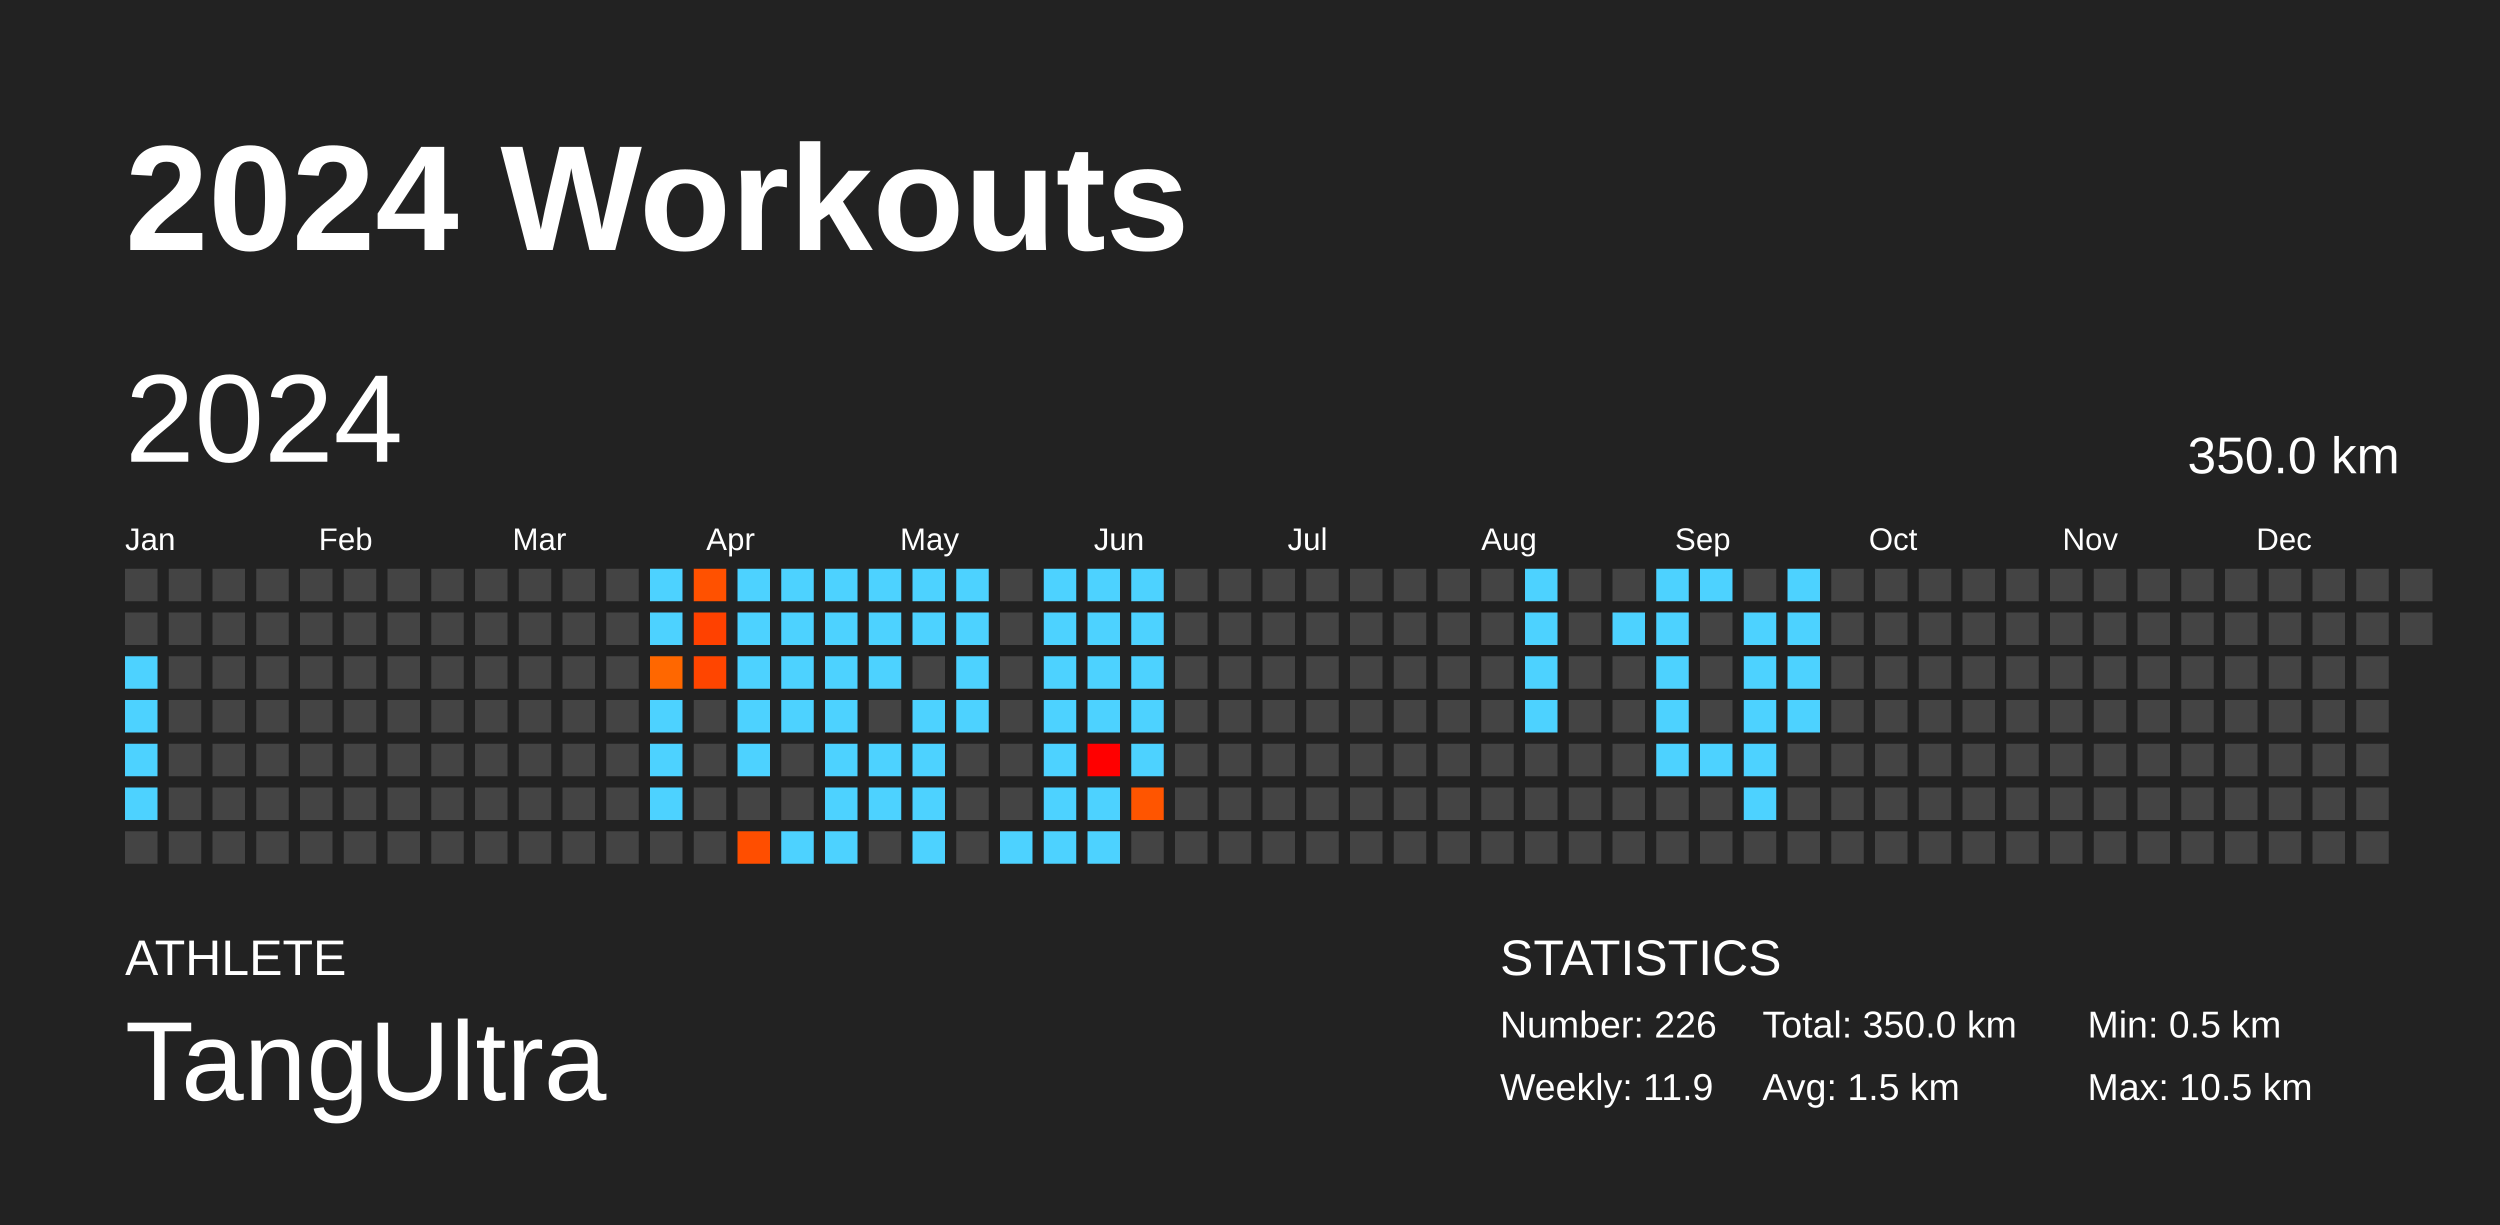
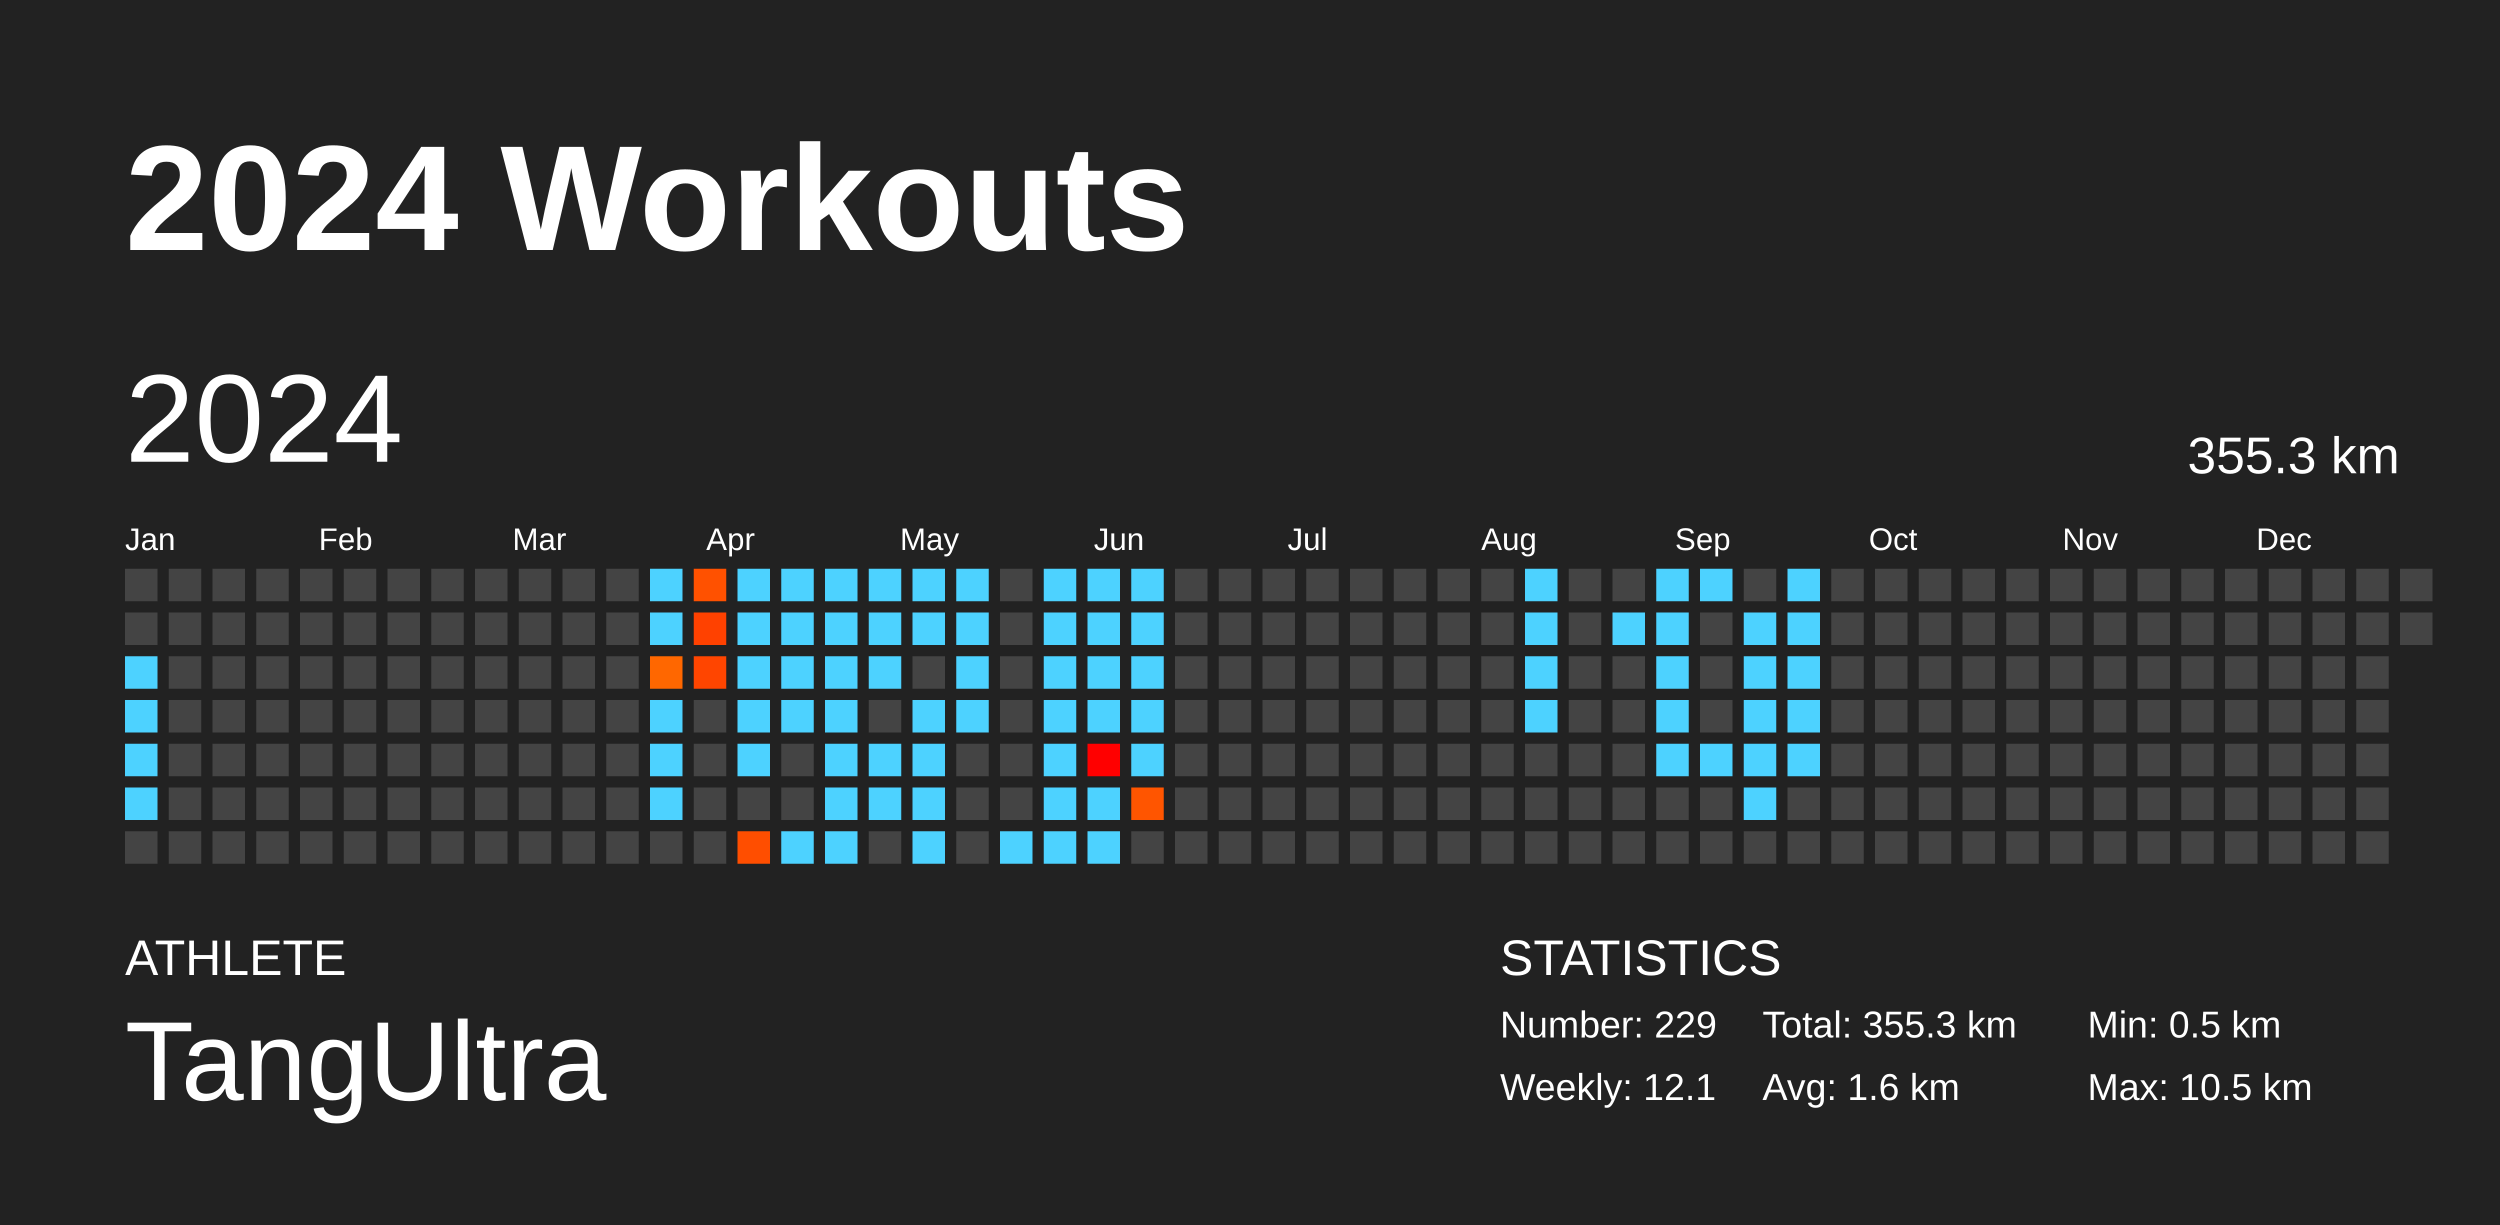
<svg xmlns="http://www.w3.org/2000/svg" baseProfile="full" height="98mm" version="1.1" viewBox="0,0,200,98" width="200mm">
  <defs />
  <rect fill="#222222" height="98" width="200" x="0" y="0" />
  <text fill="#FFFFFF" style="font-size:12px; font-family:Arial; font-weight:bold;" x="10" y="20">2024 Workouts</text>
  <text fill="#FFFFFF" style="font-size:4px; font-family:Arial" x="10" y="78">ATHLETE</text>
  <text fill="#FFFFFF" style="font-size:9px; font-family:Arial" x="10" y="88">TangUltra</text>
  <text fill="#FFFFFF" style="font-size:4px; font-family:Arial" x="120" y="78">STATISTICS</text>
-   <text fill="#FFFFFF" style="font-size:3px; font-family:Arial" x="120" y="83">Number: 226</text>
-   <text fill="#FFFFFF" style="font-size:3px; font-family:Arial" x="120" y="88">Weekly: 11.9</text>
-   <text fill="#FFFFFF" style="font-size:3px; font-family:Arial" x="141" y="83">Total: 350.0 km</text>
-   <text fill="#FFFFFF" style="font-size:3px; font-family:Arial" x="141" y="88">Avg: 1.5 km</text>
+   <text fill="#FFFFFF" style="font-size:3px; font-family:Arial" x="120" y="83">Number: 229</text>
+   <text fill="#FFFFFF" style="font-size:3px; font-family:Arial" x="120" y="88">Weekly: 12.1</text>
+   <text fill="#FFFFFF" style="font-size:3px; font-family:Arial" x="141" y="83">Total: 355.3 km</text>
+   <text fill="#FFFFFF" style="font-size:3px; font-family:Arial" x="141" y="88">Avg: 1.6 km</text>
  <text fill="#FFFFFF" style="font-size:3px; font-family:Arial" x="167" y="83">Min: 0.5 km</text>
  <text fill="#FFFFFF" style="font-size:3px; font-family:Arial" x="167" y="88">Max: 10.5 km</text>
  <text dominant-baseline="hanging" fill="#FFFFFF" style="font-size:10.0px; font-family:Arial;" x="10" y="30">2024</text>
-   <text dominant-baseline="hanging" fill="#FFFFFF" style="font-size:4.125px; font-family:Arial;" x="175" y="35">350.0 km</text>
+   <text dominant-baseline="hanging" fill="#FFFFFF" style="font-size:4.125px; font-family:Arial;" x="175" y="35">355.3 km</text>
  <text fill="#FFFFFF" style="font-size:2.5px; font-family:Arial" x="10.0" y="44">Jan</text>
  <text fill="#FFFFFF" style="font-size:2.5px; font-family:Arial" x="25.5" y="44">Feb</text>
  <text fill="#FFFFFF" style="font-size:2.5px; font-family:Arial" x="41.0" y="44">Mar</text>
  <text fill="#FFFFFF" style="font-size:2.5px; font-family:Arial" x="56.5" y="44">Apr</text>
  <text fill="#FFFFFF" style="font-size:2.5px; font-family:Arial" x="72.0" y="44">May</text>
  <text fill="#FFFFFF" style="font-size:2.5px; font-family:Arial" x="87.5" y="44">Jun</text>
  <text fill="#FFFFFF" style="font-size:2.5px; font-family:Arial" x="103.0" y="44">Jul</text>
  <text fill="#FFFFFF" style="font-size:2.5px; font-family:Arial" x="118.5" y="44">Aug</text>
  <text fill="#FFFFFF" style="font-size:2.5px; font-family:Arial" x="134.0" y="44">Sep</text>
  <text fill="#FFFFFF" style="font-size:2.5px; font-family:Arial" x="149.5" y="44">Oct</text>
  <text fill="#FFFFFF" style="font-size:2.5px; font-family:Arial" x="165.0" y="44">Nov</text>
  <text fill="#FFFFFF" style="font-size:2.5px; font-family:Arial" x="180.5" y="44">Dec</text>
  <rect fill="#444444" height="2.6" width="2.6" x="10.0" y="45.5" />
  <rect fill="#444444" height="2.6" width="2.6" x="10.0" y="49.0" />
  <rect fill="#4dd2ff" height="2.6" width="2.6" x="10.0" y="52.5" />
  <rect fill="#4dd2ff" height="2.6" width="2.6" x="10.0" y="56.0" />
  <rect fill="#4dd2ff" height="2.6" width="2.6" x="10.0" y="59.5" />
  <rect fill="#4dd2ff" height="2.6" width="2.6" x="10.0" y="63.0" />
  <rect fill="#444444" height="2.6" width="2.6" x="10.0" y="66.5" />
  <rect fill="#444444" height="2.6" width="2.6" x="13.5" y="45.5" />
  <rect fill="#444444" height="2.6" width="2.6" x="13.5" y="49.0" />
  <rect fill="#444444" height="2.6" width="2.6" x="13.5" y="52.5" />
  <rect fill="#444444" height="2.6" width="2.6" x="13.5" y="56.0" />
  <rect fill="#444444" height="2.6" width="2.6" x="13.5" y="59.5" />
  <rect fill="#444444" height="2.6" width="2.6" x="13.5" y="63.0" />
  <rect fill="#444444" height="2.6" width="2.6" x="13.5" y="66.5" />
  <rect fill="#444444" height="2.6" width="2.6" x="17.0" y="45.5" />
  <rect fill="#444444" height="2.6" width="2.6" x="17.0" y="49.0" />
  <rect fill="#444444" height="2.6" width="2.6" x="17.0" y="52.5" />
  <rect fill="#444444" height="2.6" width="2.6" x="17.0" y="56.0" />
  <rect fill="#444444" height="2.6" width="2.6" x="17.0" y="59.5" />
  <rect fill="#444444" height="2.6" width="2.6" x="17.0" y="63.0" />
  <rect fill="#444444" height="2.6" width="2.6" x="17.0" y="66.5" />
  <rect fill="#444444" height="2.6" width="2.6" x="20.5" y="45.5" />
  <rect fill="#444444" height="2.6" width="2.6" x="20.5" y="49.0" />
  <rect fill="#444444" height="2.6" width="2.6" x="20.5" y="52.5" />
  <rect fill="#444444" height="2.6" width="2.6" x="20.5" y="56.0" />
  <rect fill="#444444" height="2.6" width="2.6" x="20.5" y="59.5" />
  <rect fill="#444444" height="2.6" width="2.6" x="20.5" y="63.0" />
  <rect fill="#444444" height="2.6" width="2.6" x="20.5" y="66.5" />
  <rect fill="#444444" height="2.6" width="2.6" x="24.0" y="45.5" />
  <rect fill="#444444" height="2.6" width="2.6" x="24.0" y="49.0" />
  <rect fill="#444444" height="2.6" width="2.6" x="24.0" y="52.5" />
  <rect fill="#444444" height="2.6" width="2.6" x="24.0" y="56.0" />
  <rect fill="#444444" height="2.6" width="2.6" x="24.0" y="59.5" />
  <rect fill="#444444" height="2.6" width="2.6" x="24.0" y="63.0" />
  <rect fill="#444444" height="2.6" width="2.6" x="24.0" y="66.5" />
  <rect fill="#444444" height="2.6" width="2.6" x="27.5" y="45.5" />
  <rect fill="#444444" height="2.6" width="2.6" x="27.5" y="49.0" />
  <rect fill="#444444" height="2.6" width="2.6" x="27.5" y="52.5" />
  <rect fill="#444444" height="2.6" width="2.6" x="27.5" y="56.0" />
  <rect fill="#444444" height="2.6" width="2.6" x="27.5" y="59.5" />
  <rect fill="#444444" height="2.6" width="2.6" x="27.5" y="63.0" />
  <rect fill="#444444" height="2.6" width="2.6" x="27.5" y="66.5" />
  <rect fill="#444444" height="2.6" width="2.6" x="31.0" y="45.5" />
  <rect fill="#444444" height="2.6" width="2.6" x="31.0" y="49.0" />
  <rect fill="#444444" height="2.6" width="2.6" x="31.0" y="52.5" />
  <rect fill="#444444" height="2.6" width="2.6" x="31.0" y="56.0" />
  <rect fill="#444444" height="2.6" width="2.6" x="31.0" y="59.5" />
  <rect fill="#444444" height="2.6" width="2.6" x="31.0" y="63.0" />
  <rect fill="#444444" height="2.6" width="2.6" x="31.0" y="66.5" />
  <rect fill="#444444" height="2.6" width="2.6" x="34.5" y="45.5" />
  <rect fill="#444444" height="2.6" width="2.6" x="34.5" y="49.0" />
  <rect fill="#444444" height="2.6" width="2.6" x="34.5" y="52.5" />
  <rect fill="#444444" height="2.6" width="2.6" x="34.5" y="56.0" />
  <rect fill="#444444" height="2.6" width="2.6" x="34.5" y="59.5" />
  <rect fill="#444444" height="2.6" width="2.6" x="34.5" y="63.0" />
  <rect fill="#444444" height="2.6" width="2.6" x="34.5" y="66.5" />
  <rect fill="#444444" height="2.6" width="2.6" x="38.0" y="45.5" />
  <rect fill="#444444" height="2.6" width="2.6" x="38.0" y="49.0" />
  <rect fill="#444444" height="2.6" width="2.6" x="38.0" y="52.5" />
  <rect fill="#444444" height="2.6" width="2.6" x="38.0" y="56.0" />
  <rect fill="#444444" height="2.6" width="2.6" x="38.0" y="59.5" />
  <rect fill="#444444" height="2.6" width="2.6" x="38.0" y="63.0" />
  <rect fill="#444444" height="2.6" width="2.6" x="38.0" y="66.5" />
  <rect fill="#444444" height="2.6" width="2.6" x="41.5" y="45.5" />
  <rect fill="#444444" height="2.6" width="2.6" x="41.5" y="49.0" />
  <rect fill="#444444" height="2.6" width="2.6" x="41.5" y="52.5" />
  <rect fill="#444444" height="2.6" width="2.6" x="41.5" y="56.0" />
  <rect fill="#444444" height="2.6" width="2.6" x="41.5" y="59.5" />
  <rect fill="#444444" height="2.6" width="2.6" x="41.5" y="63.0" />
  <rect fill="#444444" height="2.6" width="2.6" x="41.5" y="66.5" />
  <rect fill="#444444" height="2.6" width="2.6" x="45.0" y="45.5" />
  <rect fill="#444444" height="2.6" width="2.6" x="45.0" y="49.0" />
  <rect fill="#444444" height="2.6" width="2.6" x="45.0" y="52.5" />
  <rect fill="#444444" height="2.6" width="2.6" x="45.0" y="56.0" />
  <rect fill="#444444" height="2.6" width="2.6" x="45.0" y="59.5" />
  <rect fill="#444444" height="2.6" width="2.6" x="45.0" y="63.0" />
  <rect fill="#444444" height="2.6" width="2.6" x="45.0" y="66.5" />
  <rect fill="#444444" height="2.6" width="2.6" x="48.5" y="45.5" />
  <rect fill="#444444" height="2.6" width="2.6" x="48.5" y="49.0" />
  <rect fill="#444444" height="2.6" width="2.6" x="48.5" y="52.5" />
  <rect fill="#444444" height="2.6" width="2.6" x="48.5" y="56.0" />
  <rect fill="#444444" height="2.6" width="2.6" x="48.5" y="59.5" />
  <rect fill="#444444" height="2.6" width="2.6" x="48.5" y="63.0" />
  <rect fill="#444444" height="2.6" width="2.6" x="48.5" y="66.5" />
  <rect fill="#4dd2ff" height="2.6" width="2.6" x="52.0" y="45.5" />
  <rect fill="#4dd2ff" height="2.6" width="2.6" x="52.0" y="49.0" />
  <rect fill="#ff6700" height="2.6" width="2.6" x="52.0" y="52.5" />
  <rect fill="#4dd2ff" height="2.6" width="2.6" x="52.0" y="56.0" />
  <rect fill="#4dd2ff" height="2.6" width="2.6" x="52.0" y="59.5" />
  <rect fill="#4dd2ff" height="2.6" width="2.6" x="52.0" y="63.0" />
  <rect fill="#444444" height="2.6" width="2.6" x="52.0" y="66.5" />
  <rect fill="#ff5100" height="2.6" width="2.6" x="55.5" y="45.5" />
  <rect fill="#ff4100" height="2.6" width="2.6" x="55.5" y="49.0" />
  <rect fill="#ff4500" height="2.6" width="2.6" x="55.5" y="52.5" />
  <rect fill="#444444" height="2.6" width="2.6" x="55.5" y="56.0" />
  <rect fill="#444444" height="2.6" width="2.6" x="55.5" y="59.5" />
  <rect fill="#444444" height="2.6" width="2.6" x="55.5" y="63.0" />
  <rect fill="#444444" height="2.6" width="2.6" x="55.5" y="66.5" />
  <rect fill="#4dd2ff" height="2.6" width="2.6" x="59.0" y="45.5" />
  <rect fill="#4dd2ff" height="2.6" width="2.6" x="59.0" y="49.0" />
  <rect fill="#4dd2ff" height="2.6" width="2.6" x="59.0" y="52.5" />
  <rect fill="#4dd2ff" height="2.6" width="2.6" x="59.0" y="56.0" />
  <rect fill="#4dd2ff" height="2.6" width="2.6" x="59.0" y="59.5" />
  <rect fill="#444444" height="2.6" width="2.6" x="59.0" y="63.0" />
  <rect fill="#ff4e00" height="2.6" width="2.6" x="59.0" y="66.5" />
  <rect fill="#4dd2ff" height="2.6" width="2.6" x="62.5" y="45.5" />
  <rect fill="#4dd2ff" height="2.6" width="2.6" x="62.5" y="49.0" />
  <rect fill="#4dd2ff" height="2.6" width="2.6" x="62.5" y="52.5" />
  <rect fill="#4dd2ff" height="2.6" width="2.6" x="62.5" y="56.0" />
  <rect fill="#444444" height="2.6" width="2.6" x="62.5" y="59.5" />
  <rect fill="#444444" height="2.6" width="2.6" x="62.5" y="63.0" />
  <rect fill="#4dd2ff" height="2.6" width="2.6" x="62.5" y="66.5" />
  <rect fill="#4dd2ff" height="2.6" width="2.6" x="66.0" y="45.5" />
  <rect fill="#4dd2ff" height="2.6" width="2.6" x="66.0" y="49.0" />
  <rect fill="#4dd2ff" height="2.6" width="2.6" x="66.0" y="52.5" />
  <rect fill="#4dd2ff" height="2.6" width="2.6" x="66.0" y="56.0" />
  <rect fill="#4dd2ff" height="2.6" width="2.6" x="66.0" y="59.5" />
  <rect fill="#4dd2ff" height="2.6" width="2.6" x="66.0" y="63.0" />
  <rect fill="#4dd2ff" height="2.6" width="2.6" x="66.0" y="66.5" />
  <rect fill="#4dd2ff" height="2.6" width="2.6" x="69.5" y="45.5" />
  <rect fill="#4dd2ff" height="2.6" width="2.6" x="69.5" y="49.0" />
  <rect fill="#4dd2ff" height="2.6" width="2.6" x="69.5" y="52.5" />
  <rect fill="#444444" height="2.6" width="2.6" x="69.5" y="56.0" />
  <rect fill="#4dd2ff" height="2.6" width="2.6" x="69.5" y="59.5" />
  <rect fill="#4dd2ff" height="2.6" width="2.6" x="69.5" y="63.0" />
  <rect fill="#444444" height="2.6" width="2.6" x="69.5" y="66.5" />
  <rect fill="#4dd2ff" height="2.6" width="2.6" x="73.0" y="45.5" />
  <rect fill="#4dd2ff" height="2.6" width="2.6" x="73.0" y="49.0" />
  <rect fill="#444444" height="2.6" width="2.6" x="73.0" y="52.5" />
  <rect fill="#4dd2ff" height="2.6" width="2.6" x="73.0" y="56.0" />
  <rect fill="#4dd2ff" height="2.6" width="2.6" x="73.0" y="59.5" />
  <rect fill="#4dd2ff" height="2.6" width="2.6" x="73.0" y="63.0" />
  <rect fill="#4dd2ff" height="2.6" width="2.6" x="73.0" y="66.5" />
  <rect fill="#4dd2ff" height="2.6" width="2.6" x="76.5" y="45.5" />
  <rect fill="#4dd2ff" height="2.6" width="2.6" x="76.5" y="49.0" />
  <rect fill="#4dd2ff" height="2.6" width="2.6" x="76.5" y="52.5" />
  <rect fill="#4dd2ff" height="2.6" width="2.6" x="76.5" y="56.0" />
  <rect fill="#444444" height="2.6" width="2.6" x="76.5" y="59.5" />
  <rect fill="#444444" height="2.6" width="2.6" x="76.5" y="63.0" />
  <rect fill="#444444" height="2.6" width="2.6" x="76.5" y="66.5" />
  <rect fill="#444444" height="2.6" width="2.6" x="80.0" y="45.5" />
  <rect fill="#444444" height="2.6" width="2.6" x="80.0" y="49.0" />
  <rect fill="#444444" height="2.6" width="2.6" x="80.0" y="52.5" />
  <rect fill="#444444" height="2.6" width="2.6" x="80.0" y="56.0" />
  <rect fill="#444444" height="2.6" width="2.6" x="80.0" y="59.5" />
  <rect fill="#444444" height="2.6" width="2.6" x="80.0" y="63.0" />
  <rect fill="#4dd2ff" height="2.6" width="2.6" x="80.0" y="66.5" />
  <rect fill="#4dd2ff" height="2.6" width="2.6" x="83.5" y="45.5" />
  <rect fill="#4dd2ff" height="2.6" width="2.6" x="83.5" y="49.0" />
  <rect fill="#4dd2ff" height="2.6" width="2.6" x="83.5" y="52.5" />
  <rect fill="#4dd2ff" height="2.6" width="2.6" x="83.5" y="56.0" />
  <rect fill="#4dd2ff" height="2.6" width="2.6" x="83.5" y="59.5" />
  <rect fill="#4dd2ff" height="2.6" width="2.6" x="83.5" y="63.0" />
  <rect fill="#4dd2ff" height="2.6" width="2.6" x="83.5" y="66.5" />
  <rect fill="#4dd2ff" height="2.6" width="2.6" x="87.0" y="45.5" />
  <rect fill="#4dd2ff" height="2.6" width="2.6" x="87.0" y="49.0" />
  <rect fill="#4dd2ff" height="2.6" width="2.6" x="87.0" y="52.5" />
  <rect fill="#4dd2ff" height="2.6" width="2.6" x="87.0" y="56.0" />
  <rect fill="#ff0000" height="2.6" width="2.6" x="87.0" y="59.5" />
  <rect fill="#4dd2ff" height="2.6" width="2.6" x="87.0" y="63.0" />
  <rect fill="#4dd2ff" height="2.6" width="2.6" x="87.0" y="66.5" />
  <rect fill="#4dd2ff" height="2.6" width="2.6" x="90.5" y="45.5" />
  <rect fill="#4dd2ff" height="2.6" width="2.6" x="90.5" y="49.0" />
  <rect fill="#4dd2ff" height="2.6" width="2.6" x="90.5" y="52.5" />
  <rect fill="#4dd2ff" height="2.6" width="2.6" x="90.5" y="56.0" />
  <rect fill="#4dd2ff" height="2.6" width="2.6" x="90.5" y="59.5" />
  <rect fill="#ff5500" height="2.6" width="2.6" x="90.5" y="63.0" />
  <rect fill="#444444" height="2.6" width="2.6" x="90.5" y="66.5" />
  <rect fill="#444444" height="2.6" width="2.6" x="94.0" y="45.5" />
  <rect fill="#444444" height="2.6" width="2.6" x="94.0" y="49.0" />
  <rect fill="#444444" height="2.6" width="2.6" x="94.0" y="52.5" />
  <rect fill="#444444" height="2.6" width="2.6" x="94.0" y="56.0" />
  <rect fill="#444444" height="2.6" width="2.6" x="94.0" y="59.5" />
  <rect fill="#444444" height="2.6" width="2.6" x="94.0" y="63.0" />
  <rect fill="#444444" height="2.6" width="2.6" x="94.0" y="66.5" />
  <rect fill="#444444" height="2.6" width="2.6" x="97.5" y="45.5" />
  <rect fill="#444444" height="2.6" width="2.6" x="97.5" y="49.0" />
  <rect fill="#444444" height="2.6" width="2.6" x="97.5" y="52.5" />
  <rect fill="#444444" height="2.6" width="2.6" x="97.5" y="56.0" />
  <rect fill="#444444" height="2.6" width="2.6" x="97.5" y="59.5" />
  <rect fill="#444444" height="2.6" width="2.6" x="97.5" y="63.0" />
  <rect fill="#444444" height="2.6" width="2.6" x="97.5" y="66.5" />
  <rect fill="#444444" height="2.6" width="2.6" x="101.0" y="45.5" />
  <rect fill="#444444" height="2.6" width="2.6" x="101.0" y="49.0" />
  <rect fill="#444444" height="2.6" width="2.6" x="101.0" y="52.5" />
  <rect fill="#444444" height="2.6" width="2.6" x="101.0" y="56.0" />
  <rect fill="#444444" height="2.6" width="2.6" x="101.0" y="59.5" />
  <rect fill="#444444" height="2.6" width="2.6" x="101.0" y="63.0" />
  <rect fill="#444444" height="2.6" width="2.6" x="101.0" y="66.5" />
  <rect fill="#444444" height="2.6" width="2.6" x="104.5" y="45.5" />
  <rect fill="#444444" height="2.6" width="2.6" x="104.5" y="49.0" />
  <rect fill="#444444" height="2.6" width="2.6" x="104.5" y="52.5" />
  <rect fill="#444444" height="2.6" width="2.6" x="104.5" y="56.0" />
  <rect fill="#444444" height="2.6" width="2.6" x="104.5" y="59.5" />
  <rect fill="#444444" height="2.6" width="2.6" x="104.5" y="63.0" />
  <rect fill="#444444" height="2.6" width="2.6" x="104.5" y="66.5" />
  <rect fill="#444444" height="2.6" width="2.6" x="108.0" y="45.5" />
  <rect fill="#444444" height="2.6" width="2.6" x="108.0" y="49.0" />
  <rect fill="#444444" height="2.6" width="2.6" x="108.0" y="52.5" />
  <rect fill="#444444" height="2.6" width="2.6" x="108.0" y="56.0" />
  <rect fill="#444444" height="2.6" width="2.6" x="108.0" y="59.5" />
  <rect fill="#444444" height="2.6" width="2.6" x="108.0" y="63.0" />
  <rect fill="#444444" height="2.6" width="2.6" x="108.0" y="66.5" />
  <rect fill="#444444" height="2.6" width="2.6" x="111.5" y="45.5" />
  <rect fill="#444444" height="2.6" width="2.6" x="111.5" y="49.0" />
  <rect fill="#444444" height="2.6" width="2.6" x="111.5" y="52.5" />
  <rect fill="#444444" height="2.6" width="2.6" x="111.5" y="56.0" />
  <rect fill="#444444" height="2.6" width="2.6" x="111.5" y="59.5" />
  <rect fill="#444444" height="2.6" width="2.6" x="111.5" y="63.0" />
  <rect fill="#444444" height="2.6" width="2.6" x="111.5" y="66.5" />
  <rect fill="#444444" height="2.6" width="2.6" x="115.0" y="45.5" />
  <rect fill="#444444" height="2.6" width="2.6" x="115.0" y="49.0" />
  <rect fill="#444444" height="2.6" width="2.6" x="115.0" y="52.5" />
  <rect fill="#444444" height="2.6" width="2.6" x="115.0" y="56.0" />
  <rect fill="#444444" height="2.6" width="2.6" x="115.0" y="59.5" />
  <rect fill="#444444" height="2.6" width="2.6" x="115.0" y="63.0" />
  <rect fill="#444444" height="2.6" width="2.6" x="115.0" y="66.5" />
  <rect fill="#444444" height="2.6" width="2.6" x="118.5" y="45.5" />
  <rect fill="#444444" height="2.6" width="2.6" x="118.5" y="49.0" />
  <rect fill="#444444" height="2.6" width="2.6" x="118.5" y="52.5" />
  <rect fill="#444444" height="2.6" width="2.6" x="118.5" y="56.0" />
  <rect fill="#444444" height="2.6" width="2.6" x="118.5" y="59.5" />
  <rect fill="#444444" height="2.6" width="2.6" x="118.5" y="63.0" />
  <rect fill="#444444" height="2.6" width="2.6" x="118.5" y="66.5" />
  <rect fill="#4dd2ff" height="2.6" width="2.6" x="122.0" y="45.5" />
  <rect fill="#4dd2ff" height="2.6" width="2.6" x="122.0" y="49.0" />
  <rect fill="#4dd2ff" height="2.6" width="2.6" x="122.0" y="52.5" />
  <rect fill="#4dd2ff" height="2.6" width="2.6" x="122.0" y="56.0" />
  <rect fill="#444444" height="2.6" width="2.6" x="122.0" y="59.5" />
  <rect fill="#444444" height="2.6" width="2.6" x="122.0" y="63.0" />
  <rect fill="#444444" height="2.6" width="2.6" x="122.0" y="66.5" />
  <rect fill="#444444" height="2.6" width="2.6" x="125.5" y="45.5" />
  <rect fill="#444444" height="2.6" width="2.6" x="125.5" y="49.0" />
  <rect fill="#444444" height="2.6" width="2.6" x="125.5" y="52.5" />
  <rect fill="#444444" height="2.6" width="2.6" x="125.5" y="56.0" />
  <rect fill="#444444" height="2.6" width="2.6" x="125.5" y="59.5" />
  <rect fill="#444444" height="2.6" width="2.6" x="125.5" y="63.0" />
  <rect fill="#444444" height="2.6" width="2.6" x="125.5" y="66.5" />
  <rect fill="#444444" height="2.6" width="2.6" x="129.0" y="45.5" />
  <rect fill="#4dd2ff" height="2.6" width="2.6" x="129.0" y="49.0" />
  <rect fill="#444444" height="2.6" width="2.6" x="129.0" y="52.5" />
  <rect fill="#444444" height="2.6" width="2.6" x="129.0" y="56.0" />
  <rect fill="#444444" height="2.6" width="2.6" x="129.0" y="59.5" />
  <rect fill="#444444" height="2.6" width="2.6" x="129.0" y="63.0" />
  <rect fill="#444444" height="2.6" width="2.6" x="129.0" y="66.5" />
  <rect fill="#4dd2ff" height="2.6" width="2.6" x="132.5" y="45.5" />
  <rect fill="#4dd2ff" height="2.6" width="2.6" x="132.5" y="49.0" />
  <rect fill="#4dd2ff" height="2.6" width="2.6" x="132.5" y="52.5" />
  <rect fill="#4dd2ff" height="2.6" width="2.6" x="132.5" y="56.0" />
  <rect fill="#4dd2ff" height="2.6" width="2.6" x="132.5" y="59.5" />
  <rect fill="#444444" height="2.6" width="2.6" x="132.5" y="63.0" />
  <rect fill="#444444" height="2.6" width="2.6" x="132.5" y="66.5" />
  <rect fill="#4dd2ff" height="2.6" width="2.6" x="136.0" y="45.5" />
  <rect fill="#444444" height="2.6" width="2.6" x="136.0" y="49.0" />
  <rect fill="#444444" height="2.6" width="2.6" x="136.0" y="52.5" />
  <rect fill="#444444" height="2.6" width="2.6" x="136.0" y="56.0" />
  <rect fill="#4dd2ff" height="2.6" width="2.6" x="136.0" y="59.5" />
  <rect fill="#444444" height="2.6" width="2.6" x="136.0" y="63.0" />
  <rect fill="#444444" height="2.6" width="2.6" x="136.0" y="66.5" />
  <rect fill="#444444" height="2.6" width="2.6" x="139.5" y="45.5" />
  <rect fill="#4dd2ff" height="2.6" width="2.6" x="139.5" y="49.0" />
  <rect fill="#4dd2ff" height="2.6" width="2.6" x="139.5" y="52.5" />
  <rect fill="#4dd2ff" height="2.6" width="2.6" x="139.5" y="56.0" />
  <rect fill="#4dd2ff" height="2.6" width="2.6" x="139.5" y="59.5" />
  <rect fill="#4dd2ff" height="2.6" width="2.6" x="139.5" y="63.0" />
  <rect fill="#444444" height="2.6" width="2.6" x="139.5" y="66.5" />
  <rect fill="#4dd2ff" height="2.6" width="2.6" x="143.0" y="45.5" />
  <rect fill="#4dd2ff" height="2.6" width="2.6" x="143.0" y="49.0" />
  <rect fill="#4dd2ff" height="2.6" width="2.6" x="143.0" y="52.5" />
  <rect fill="#4dd2ff" height="2.6" width="2.6" x="143.0" y="56.0" />
-   <rect fill="#444444" height="2.6" width="2.6" x="143.0" y="59.5" />
+   <rect fill="#4dd2ff" height="2.6" width="2.6" x="143.0" y="59.5" />
  <rect fill="#444444" height="2.6" width="2.6" x="143.0" y="63.0" />
  <rect fill="#444444" height="2.6" width="2.6" x="143.0" y="66.5" />
  <rect fill="#444444" height="2.6" width="2.6" x="146.5" y="45.5" />
  <rect fill="#444444" height="2.6" width="2.6" x="146.5" y="49.0" />
  <rect fill="#444444" height="2.6" width="2.6" x="146.5" y="52.5" />
  <rect fill="#444444" height="2.6" width="2.6" x="146.5" y="56.0" />
  <rect fill="#444444" height="2.6" width="2.6" x="146.5" y="59.5" />
  <rect fill="#444444" height="2.6" width="2.6" x="146.5" y="63.0" />
  <rect fill="#444444" height="2.6" width="2.6" x="146.5" y="66.5" />
  <rect fill="#444444" height="2.6" width="2.6" x="150.0" y="45.5" />
  <rect fill="#444444" height="2.6" width="2.6" x="150.0" y="49.0" />
  <rect fill="#444444" height="2.6" width="2.6" x="150.0" y="52.5" />
  <rect fill="#444444" height="2.6" width="2.6" x="150.0" y="56.0" />
  <rect fill="#444444" height="2.6" width="2.6" x="150.0" y="59.5" />
  <rect fill="#444444" height="2.6" width="2.6" x="150.0" y="63.0" />
  <rect fill="#444444" height="2.6" width="2.6" x="150.0" y="66.5" />
  <rect fill="#444444" height="2.6" width="2.6" x="153.5" y="45.5" />
  <rect fill="#444444" height="2.6" width="2.6" x="153.5" y="49.0" />
  <rect fill="#444444" height="2.6" width="2.6" x="153.5" y="52.5" />
  <rect fill="#444444" height="2.6" width="2.6" x="153.5" y="56.0" />
  <rect fill="#444444" height="2.6" width="2.6" x="153.5" y="59.5" />
  <rect fill="#444444" height="2.6" width="2.6" x="153.5" y="63.0" />
  <rect fill="#444444" height="2.6" width="2.6" x="153.5" y="66.5" />
  <rect fill="#444444" height="2.6" width="2.6" x="157.0" y="45.5" />
  <rect fill="#444444" height="2.6" width="2.6" x="157.0" y="49.0" />
  <rect fill="#444444" height="2.6" width="2.6" x="157.0" y="52.5" />
  <rect fill="#444444" height="2.6" width="2.6" x="157.0" y="56.0" />
  <rect fill="#444444" height="2.6" width="2.6" x="157.0" y="59.5" />
  <rect fill="#444444" height="2.6" width="2.6" x="157.0" y="63.0" />
  <rect fill="#444444" height="2.6" width="2.6" x="157.0" y="66.5" />
  <rect fill="#444444" height="2.6" width="2.6" x="160.5" y="45.5" />
  <rect fill="#444444" height="2.6" width="2.6" x="160.5" y="49.0" />
  <rect fill="#444444" height="2.6" width="2.6" x="160.5" y="52.5" />
  <rect fill="#444444" height="2.6" width="2.6" x="160.5" y="56.0" />
  <rect fill="#444444" height="2.6" width="2.6" x="160.5" y="59.5" />
  <rect fill="#444444" height="2.6" width="2.6" x="160.5" y="63.0" />
  <rect fill="#444444" height="2.6" width="2.6" x="160.5" y="66.5" />
  <rect fill="#444444" height="2.6" width="2.6" x="164.0" y="45.5" />
  <rect fill="#444444" height="2.6" width="2.6" x="164.0" y="49.0" />
  <rect fill="#444444" height="2.6" width="2.6" x="164.0" y="52.5" />
  <rect fill="#444444" height="2.6" width="2.6" x="164.0" y="56.0" />
  <rect fill="#444444" height="2.6" width="2.6" x="164.0" y="59.5" />
  <rect fill="#444444" height="2.6" width="2.6" x="164.0" y="63.0" />
  <rect fill="#444444" height="2.6" width="2.6" x="164.0" y="66.5" />
  <rect fill="#444444" height="2.6" width="2.6" x="167.5" y="45.5" />
  <rect fill="#444444" height="2.6" width="2.6" x="167.5" y="49.0" />
  <rect fill="#444444" height="2.6" width="2.6" x="167.5" y="52.5" />
  <rect fill="#444444" height="2.6" width="2.6" x="167.5" y="56.0" />
  <rect fill="#444444" height="2.6" width="2.6" x="167.5" y="59.5" />
  <rect fill="#444444" height="2.6" width="2.6" x="167.5" y="63.0" />
  <rect fill="#444444" height="2.6" width="2.6" x="167.5" y="66.5" />
  <rect fill="#444444" height="2.6" width="2.6" x="171.0" y="45.5" />
  <rect fill="#444444" height="2.6" width="2.6" x="171.0" y="49.0" />
  <rect fill="#444444" height="2.6" width="2.6" x="171.0" y="52.5" />
  <rect fill="#444444" height="2.6" width="2.6" x="171.0" y="56.0" />
  <rect fill="#444444" height="2.6" width="2.6" x="171.0" y="59.5" />
  <rect fill="#444444" height="2.6" width="2.6" x="171.0" y="63.0" />
  <rect fill="#444444" height="2.6" width="2.6" x="171.0" y="66.5" />
  <rect fill="#444444" height="2.6" width="2.6" x="174.5" y="45.5" />
  <rect fill="#444444" height="2.6" width="2.6" x="174.5" y="49.0" />
  <rect fill="#444444" height="2.6" width="2.6" x="174.5" y="52.5" />
  <rect fill="#444444" height="2.6" width="2.6" x="174.5" y="56.0" />
  <rect fill="#444444" height="2.6" width="2.6" x="174.5" y="59.5" />
  <rect fill="#444444" height="2.6" width="2.6" x="174.5" y="63.0" />
  <rect fill="#444444" height="2.6" width="2.6" x="174.5" y="66.5" />
  <rect fill="#444444" height="2.6" width="2.6" x="178.0" y="45.5" />
  <rect fill="#444444" height="2.6" width="2.6" x="178.0" y="49.0" />
  <rect fill="#444444" height="2.6" width="2.6" x="178.0" y="52.5" />
  <rect fill="#444444" height="2.6" width="2.6" x="178.0" y="56.0" />
  <rect fill="#444444" height="2.6" width="2.6" x="178.0" y="59.5" />
  <rect fill="#444444" height="2.6" width="2.6" x="178.0" y="63.0" />
  <rect fill="#444444" height="2.6" width="2.6" x="178.0" y="66.5" />
  <rect fill="#444444" height="2.6" width="2.6" x="181.5" y="45.5" />
  <rect fill="#444444" height="2.6" width="2.6" x="181.5" y="49.0" />
  <rect fill="#444444" height="2.6" width="2.6" x="181.5" y="52.5" />
  <rect fill="#444444" height="2.6" width="2.6" x="181.5" y="56.0" />
  <rect fill="#444444" height="2.6" width="2.6" x="181.5" y="59.5" />
  <rect fill="#444444" height="2.6" width="2.6" x="181.5" y="63.0" />
  <rect fill="#444444" height="2.6" width="2.6" x="181.5" y="66.5" />
  <rect fill="#444444" height="2.6" width="2.6" x="185.0" y="45.5" />
  <rect fill="#444444" height="2.6" width="2.6" x="185.0" y="49.0" />
  <rect fill="#444444" height="2.6" width="2.6" x="185.0" y="52.5" />
  <rect fill="#444444" height="2.6" width="2.6" x="185.0" y="56.0" />
  <rect fill="#444444" height="2.6" width="2.6" x="185.0" y="59.5" />
  <rect fill="#444444" height="2.6" width="2.6" x="185.0" y="63.0" />
  <rect fill="#444444" height="2.6" width="2.6" x="185.0" y="66.5" />
  <rect fill="#444444" height="2.6" width="2.6" x="188.5" y="45.5" />
  <rect fill="#444444" height="2.6" width="2.6" x="188.5" y="49.0" />
  <rect fill="#444444" height="2.6" width="2.6" x="188.5" y="52.5" />
  <rect fill="#444444" height="2.6" width="2.6" x="188.5" y="56.0" />
  <rect fill="#444444" height="2.6" width="2.6" x="188.5" y="59.5" />
  <rect fill="#444444" height="2.6" width="2.6" x="188.5" y="63.0" />
  <rect fill="#444444" height="2.6" width="2.6" x="188.5" y="66.5" />
  <rect fill="#444444" height="2.6" width="2.6" x="192.0" y="45.5" />
  <rect fill="#444444" height="2.6" width="2.6" x="192.0" y="49.0" />
</svg>
